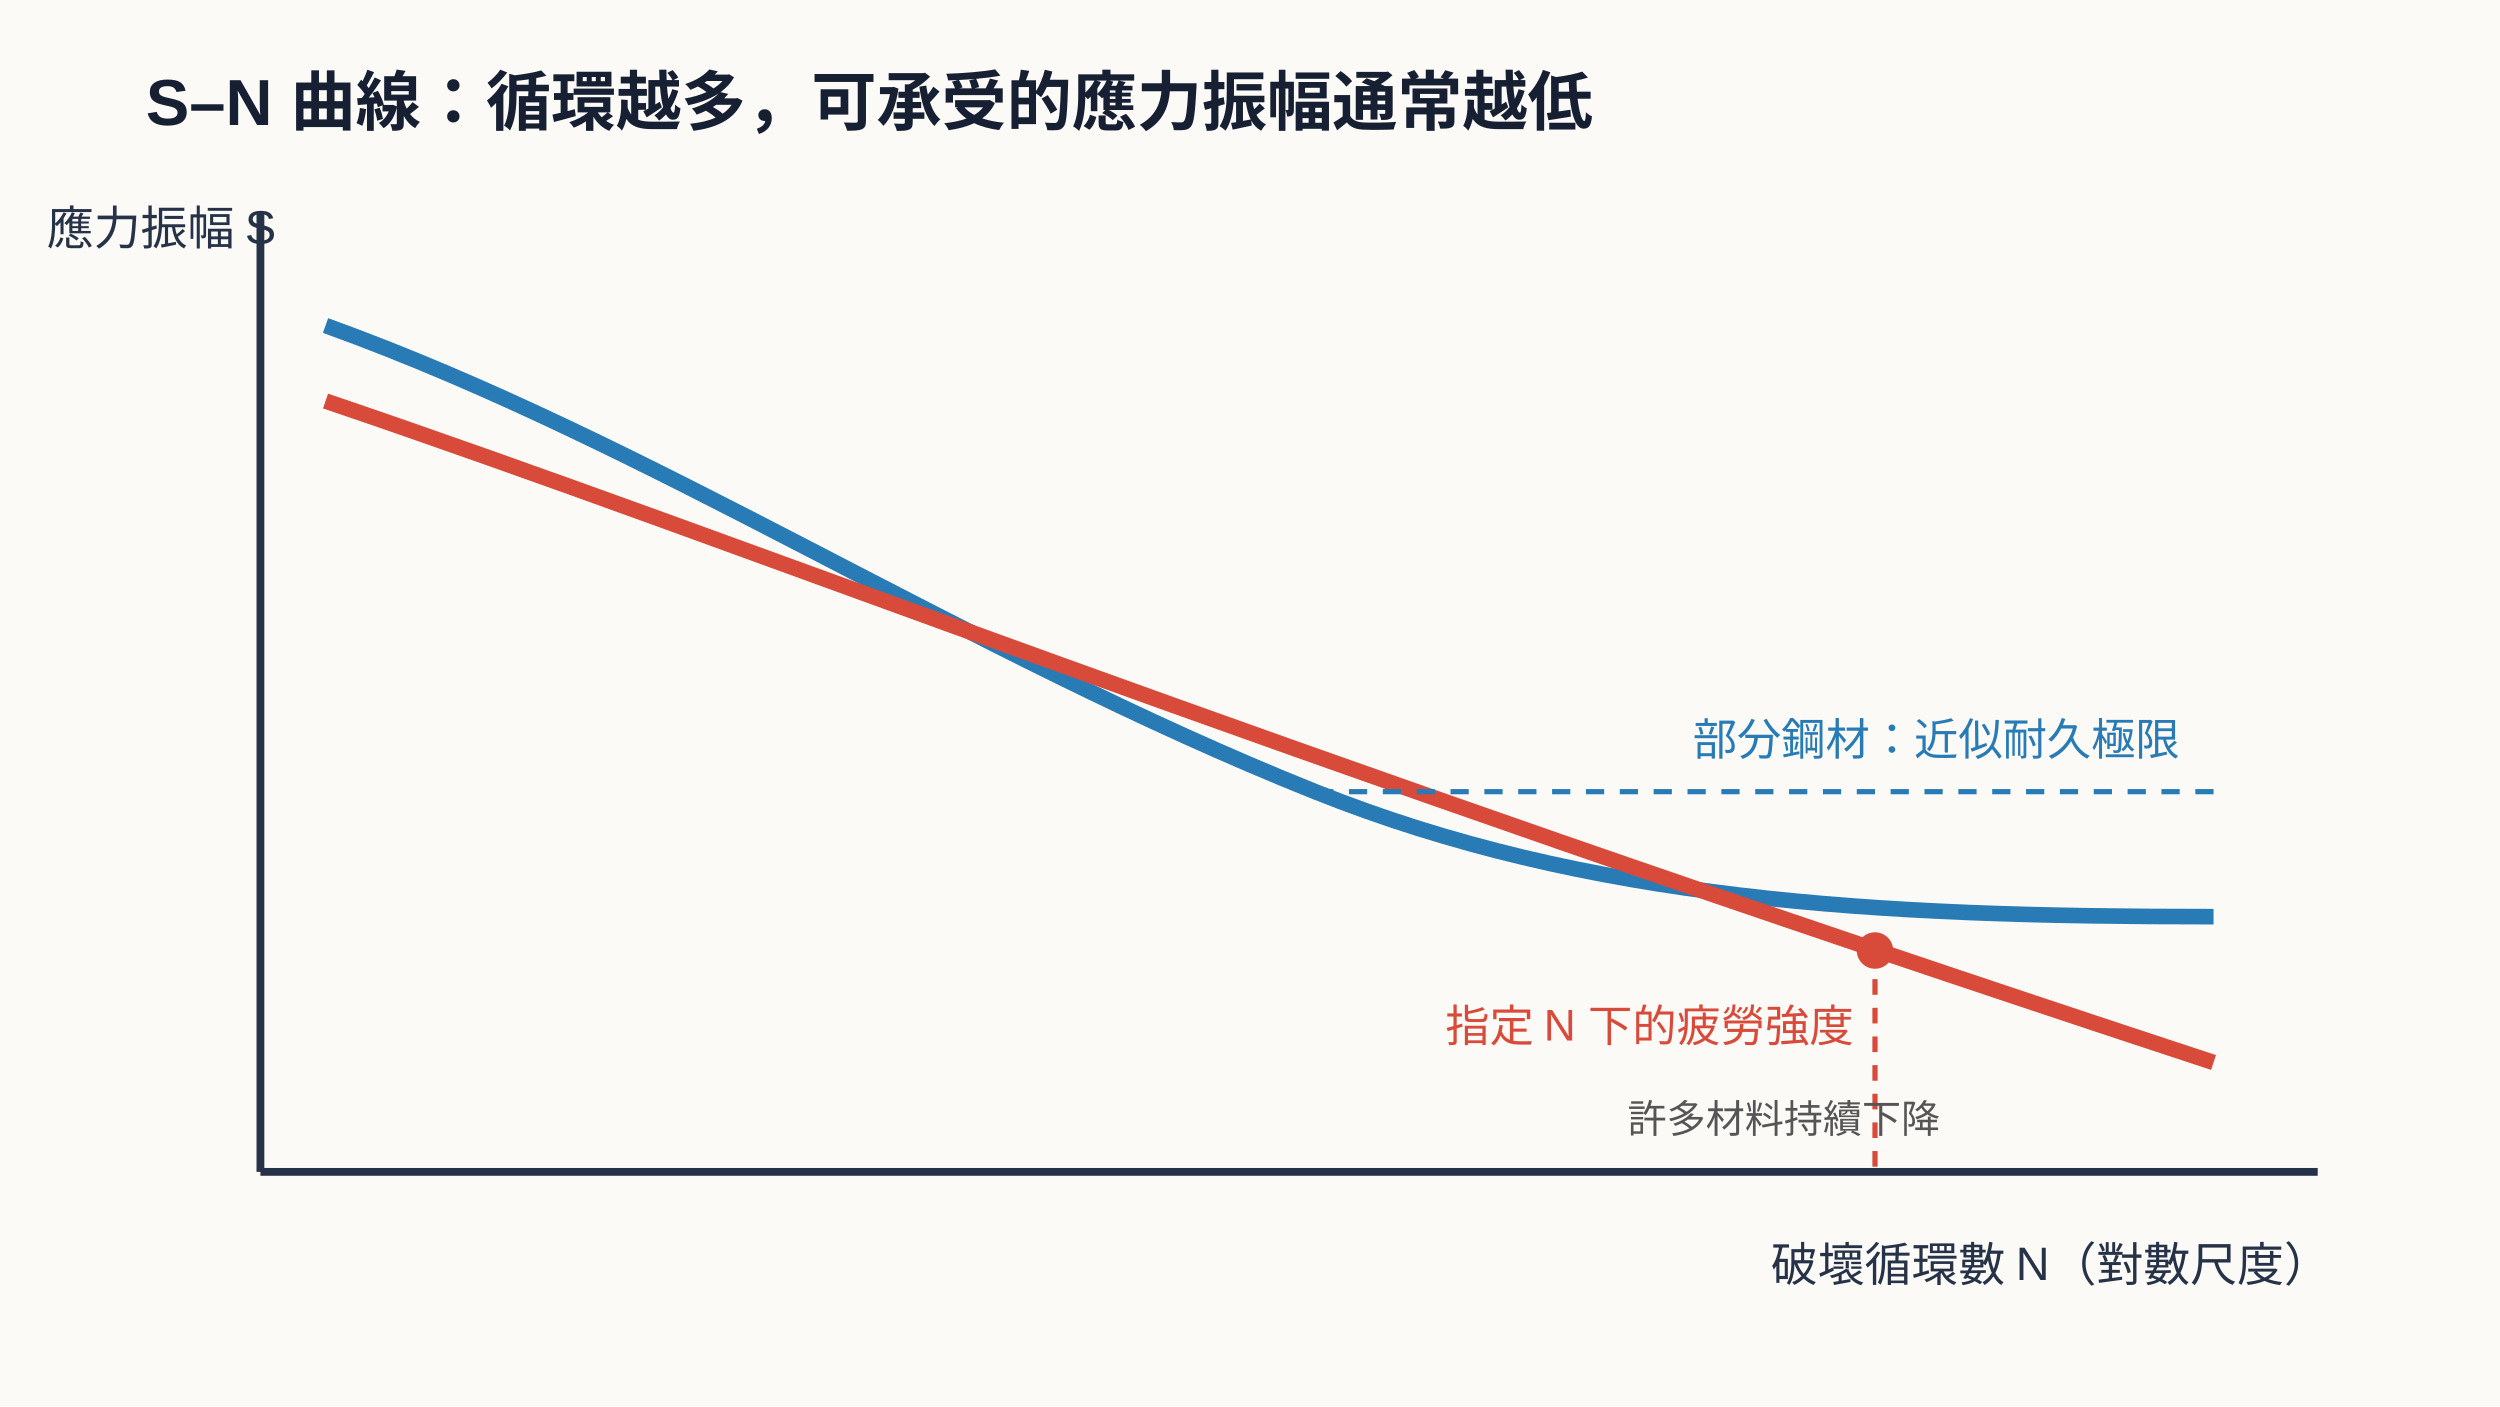
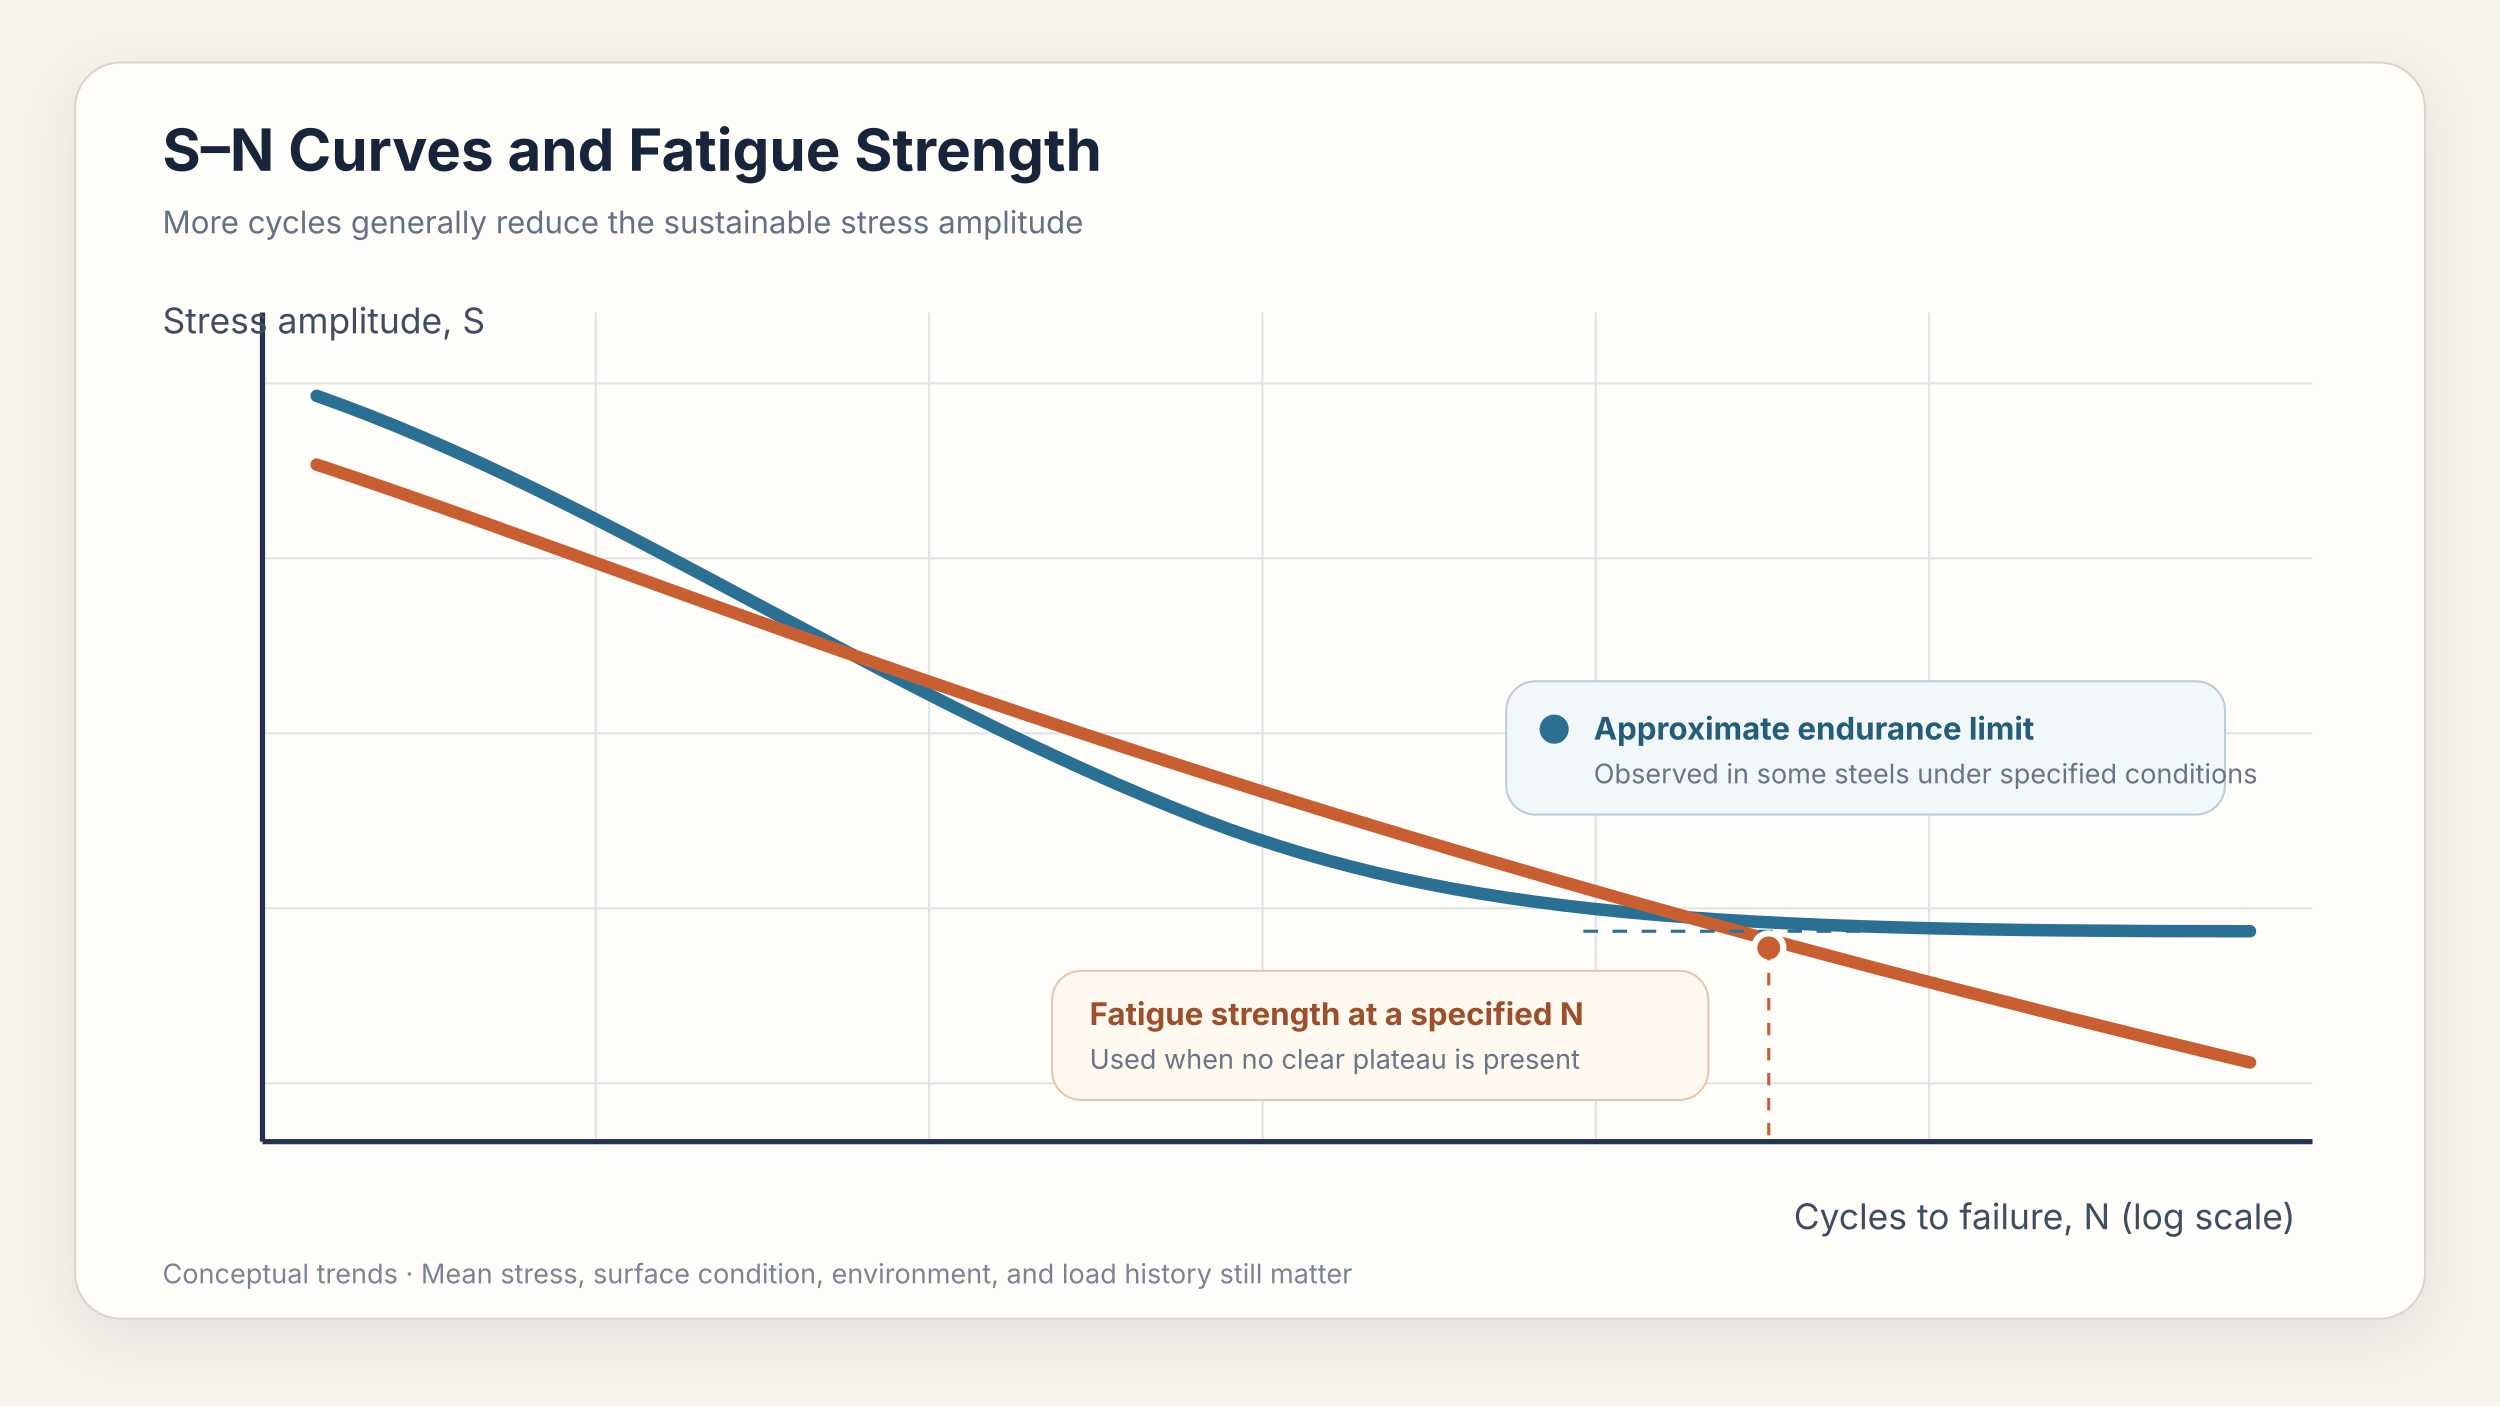
- <svg xmlns="http://www.w3.org/2000/svg" width="960" height="540" viewBox="0 0 960 540">
-   <rect width="960" height="540" fill="#fbfaf7" />
-   <text x="56" y="48" font-family="Arial, sans-serif" font-size="25" font-weight="700" fill="#172033">S–N 曲線：循環越多，可承受的應力振幅通常越低</text>
-   <line x1="100" y1="450" x2="890" y2="450" stroke="#263248" stroke-width="3" />
-   <line x1="100" y1="450" x2="100" y2="82" stroke="#263248" stroke-width="3" />
-   <text x="680" y="492" font-family="Arial, sans-serif" font-size="18" fill="#263248">破壞循環數 N（對數尺度）</text>
-   <text x="18" y="94" font-family="Arial, sans-serif" font-size="18" fill="#263248">應力振幅 S</text>
-   <path d="M125 125 C250 170 370 250 505 304 C610 346 720 352 850 352" fill="none" stroke="#287bb5" stroke-width="6" />
-   <path d="M125 154 C290 210 470 283 850 408" fill="none" stroke="#d84a3a" stroke-width="6" />
-   <line x1="505" y1="304" x2="850" y2="304" stroke="#287bb5" stroke-width="2" stroke-dasharray="7 6" />
-   <text x="650" y="290" font-family="Arial, sans-serif" font-size="17" fill="#287bb5">部分鋼材：近似耐久極限</text>
-   <circle cx="720" cy="365" r="7" fill="#d84a3a" />
-   <line x1="720" y1="365" x2="720" y2="450" stroke="#d84a3a" stroke-width="2" stroke-dasharray="6 5" />
-   <text x="555" y="400" font-family="Arial, sans-serif" font-size="17" fill="#d84a3a">指定 N 下的疲勞強度</text>
-   <text x="625" y="435" font-family="Arial, sans-serif" font-size="15" fill="#555">許多材料持續下降</text>
+ <svg xmlns="http://www.w3.org/2000/svg" width="1200" height="675" viewBox="0 0 1200 675" role="img" aria-labelledby="title desc">
+   <defs>
+     <filter id="shadow" x="-20%" y="-20%" width="140%" height="140%">
+       <feDropShadow dx="0" dy="8" stdDeviation="12" flood-color="#132238" flood-opacity=".08" />
+     </filter>
+   </defs>
+   <rect width="1200" height="675" fill="#f6f3ed" />
+   <rect x="36" y="30" width="1128" height="603" rx="22" fill="#fffdf9" stroke="#d9d4ca" filter="url(#shadow)" />
+   <text x="78" y="82" font-family="Inter, Arial, sans-serif" font-size="28" font-weight="700" fill="#17243a">S–N Curves and Fatigue Strength</text>
+   <text x="78" y="112" font-family="Inter, Arial, sans-serif" font-size="15" fill="#647184">More cycles generally reduce the sustainable stress amplitude</text>
+   <g stroke="#dfe3e8">
+     <path d="M126 184H1110 M126 268H1110 M126 352H1110 M126 436H1110 M126 520H1110" />
+     <path d="M286 150V548 M446 150V548 M606 150V548 M766 150V548 M926 150V548" />
+   </g>
+   <path d="M126 548H1110 M126 548V150" stroke="#24344d" stroke-width="2.5" />
+   <text x="861" y="590" font-family="Inter, Arial, sans-serif" font-size="17" fill="#3f4d61">Cycles to failure, N (log scale)</text>
+   <text x="78" y="160" font-family="Inter, Arial, sans-serif" font-size="17" fill="#3f4d61">Stress amplitude, S</text>
+   <path d="M152 190 C291 239 424 334 579 394 C700 440 826 447 1080 447" fill="none" stroke="#2b6f93" stroke-width="6" stroke-linecap="round" />
+   <path d="M152 223 C342 286 565 386 1080 510" fill="none" stroke="#c85f32" stroke-width="6" stroke-linecap="round" />
+   <path d="M760 447H1080" stroke="#2b6f93" stroke-width="1.5" stroke-dasharray="7 7" />
+   <g transform="translate(723 327)">
+     <rect width="345" height="64" rx="14" fill="#f2f7fa" stroke="#b9cedb" />
+     <circle cx="23" cy="23" r="7" fill="#2b6f93" />
+     <text x="42" y="28" font-family="Inter, Arial, sans-serif" font-size="15" font-weight="700" fill="#255c78">Approximate endurance limit</text>
+     <text x="42" y="49" font-family="Inter, Arial, sans-serif" font-size="13" fill="#687487">Observed in some steels under specified conditions</text>
+   </g>
+   <circle cx="849" cy="455" r="7" fill="#c85f32" stroke="#fffdf9" stroke-width="3" />
+   <path d="M849 455V548" stroke="#c85f32" stroke-width="1.5" stroke-dasharray="6 6" />
+   <g transform="translate(505 466)">
+     <rect width="315" height="62" rx="14" fill="#fff8ef" stroke="#e5c6ae" />
+     <text x="18" y="26" font-family="Inter, Arial, sans-serif" font-size="15" font-weight="700" fill="#9c4f2c">Fatigue strength at a specified N</text>
+     <text x="18" y="47" font-family="Inter, Arial, sans-serif" font-size="13" fill="#687487">Used when no clear plateau is present</text>
+   </g>
+   <text x="78" y="616" font-family="Inter, Arial, sans-serif" font-size="13" fill="#7a8493">Conceptual trends · Mean stress, surface condition, environment, and load history still matter</text>
</svg>
